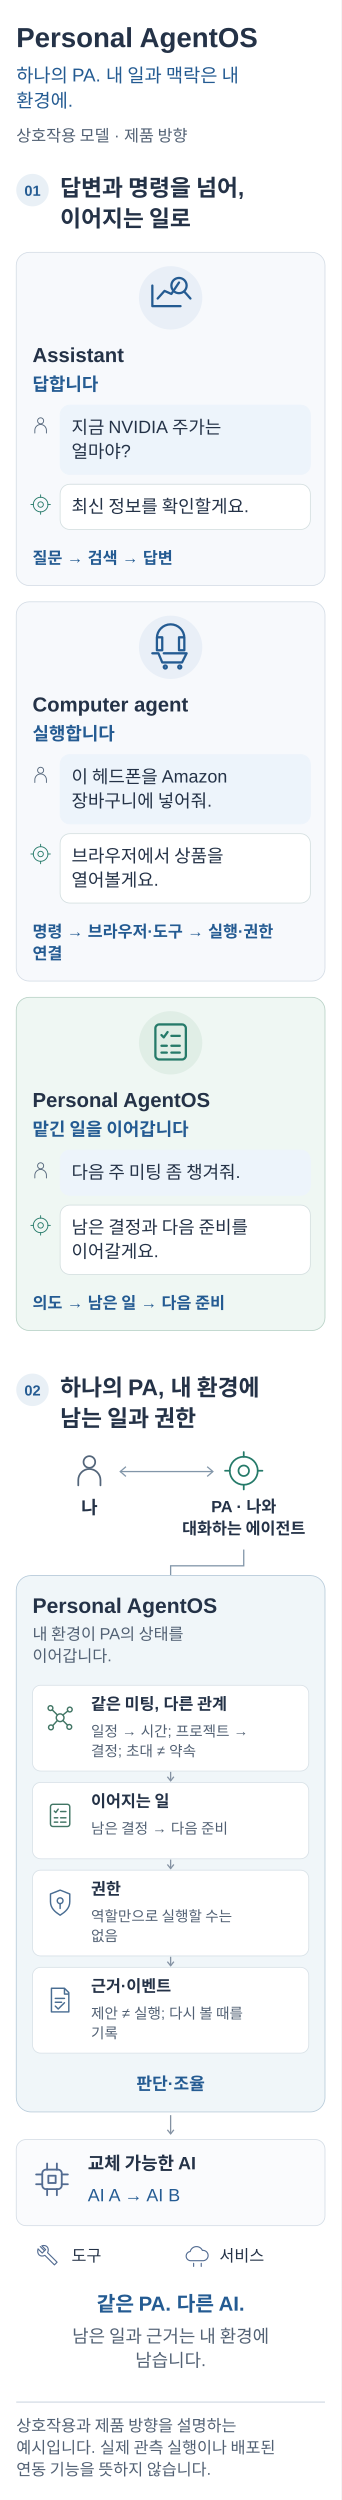
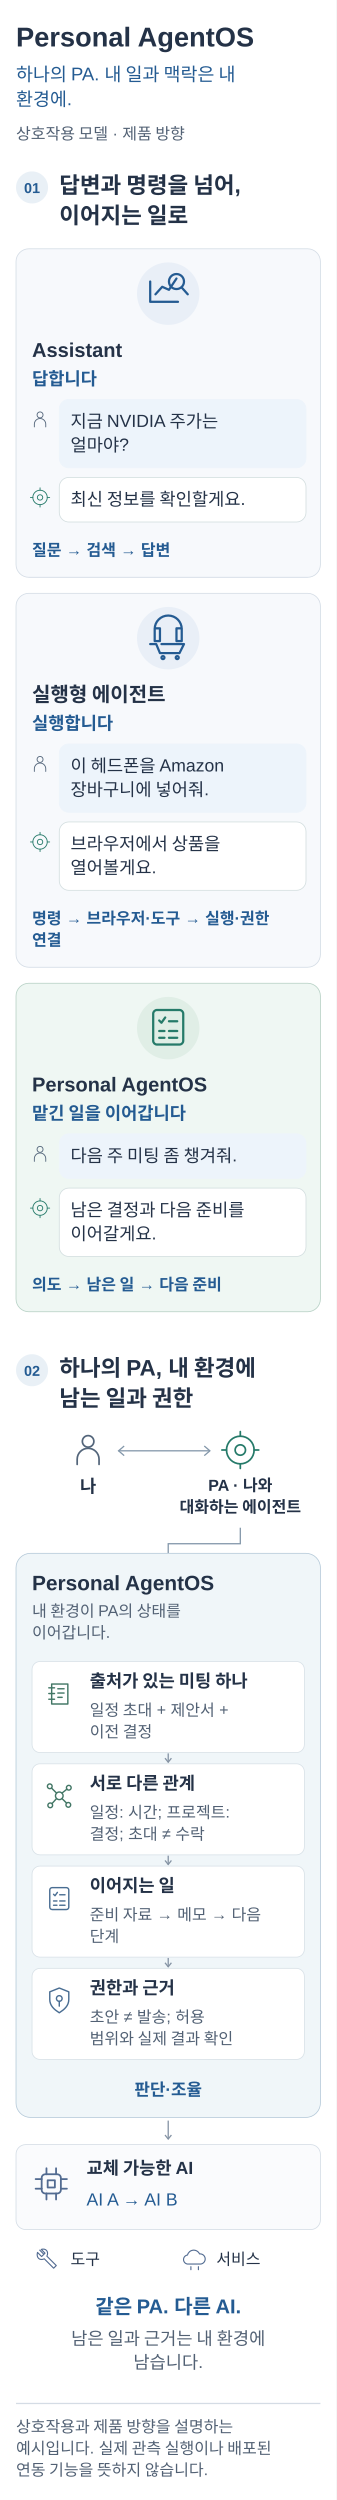
- <svg xmlns="http://www.w3.org/2000/svg" width="420" height="3077" viewBox="0 0 420 3077" role="img" aria-labelledby="title desc">
+ <svg xmlns="http://www.w3.org/2000/svg" width="420" height="3121" viewBox="0 0 420 3121" role="img" aria-labelledby="title desc">
  <style>text{font-family:Arial,"Noto Sans",sans-serif;fill:#243247} .bold{font-weight:700} .muted{fill:#526174} .blue{fill:#245b92}</style>
-   <rect width="420" height="3077" fill="#fff" />
+   <rect width="420" height="3121" fill="#fff" />
  <text x="20" y="58.0" font-size="34" class="bold" text-anchor="start">Personal AgentOS</text>
  <text x="20" y="100.9" font-size="23" class="blue" text-anchor="start">하나의 PA. 내 일과 맥락은 내</text>
  <text x="20" y="131.95" font-size="23" class="blue" text-anchor="start">환경에.</text>
  <text x="20" y="174.0" font-size="20" class="muted" text-anchor="start">상호작용 모델 · 제품 방향</text>
  <circle cx="40" cy="234.0" r="20" fill="#e9f0f6" stroke="none" />
  <text x="40" y="241.0" font-size="18" class="blue bold" text-anchor="middle">01</text>
  <text x="74" y="241.0" font-size="28" class="bold" text-anchor="start">답변과 명령을 넘어,</text>
  <text x="74" y="278.8" font-size="28" class="bold" text-anchor="start">이어지는 일로</text>
  <rect x="20" y="310.6" width="380" height="410.1" rx="16" fill="#f7f9fc" stroke="#d4dce5" />
  <circle cx="210.0" cy="366.6" r="39" fill="#e9eff7" stroke="none" />
  <g transform="translate(180.0 334.6) scale(0.9375)" fill="none" stroke="#245b92" stroke-width="3" stroke-linecap="round" stroke-linejoin="round">
    <path d="M8 45V18m0 27h37M15 35l9-10 9 4 10-15" />
    <circle cx="43" cy="18" r="10" />
    <path d="m50 26 8 9" />
  </g>
  <text x="40" y="445.6" font-size="25" class="bold" text-anchor="start">Assistant</text>
  <text x="40" y="480.6" font-size="22" class="blue bold" text-anchor="start">답합니다</text>
  <g transform="translate(38 511.6) scale(0.375)" fill="none" stroke="#53657a" stroke-width="3" stroke-linecap="round" stroke-linejoin="round">
    <circle cx="32" cy="17" r="10" />
    <path d="M13 57v-9a19 19 0 0 1 38 0v9" />
  </g>
  <rect x="74" y="498.6" width="308" height="85.4" rx="12" fill="#edf4fb" stroke="#edf4fb" />
  <text x="88" y="533.6" font-size="22" class="" text-anchor="start">지금 NVIDIA 주가는</text>
  <text x="88" y="563.3" font-size="22" class="" text-anchor="start">얼마야?</text>
  <g transform="translate(38 609.0) scale(0.375)" fill="none" stroke="#257a69" stroke-width="3" stroke-linecap="round" stroke-linejoin="round">
    <circle cx="32" cy="32" r="24" />
    <circle cx="32" cy="32" r="9" />
    <path d="M32 0v8m0 48v8M0 32h8m48 0h8" />
  </g>
  <rect x="74" y="596.0" width="308" height="55.7" rx="12" fill="#ffffff" stroke="#d3dedf" />
  <text x="88" y="631.0" font-size="22" class="" text-anchor="start">최신 정보를 확인할게요.</text>
  <text x="40" y="693.7" font-size="20" class="blue bold" text-anchor="start">질문 → 검색 → 답변</text>
  <rect x="20" y="740.7" width="380" height="466.8" rx="16" fill="#f7f9fc" stroke="#d4dce5" />
  <circle cx="210.0" cy="796.7" r="39" fill="#e9eff7" stroke="none" />
  <g transform="translate(180.0 764.7) scale(0.9375)" fill="none" stroke="#245b92" stroke-width="3" stroke-linecap="round" stroke-linejoin="round">
    <path d="M14 29v-7a18 18 0 0 1 36 0v7M14 21h7v17h-7zm29 0h7v17h-7zM8 42h8l5 12h26l6-12H23" />
    <circle cx="25" cy="60" r="2" />
    <circle cx="44" cy="60" r="2" />
  </g>
-   <text x="40" y="875.7" font-size="25" class="bold" text-anchor="start">Computer agent</text>
+   <text x="40" y="875.7" font-size="25" class="bold" text-anchor="start">실행형 에이전트</text>
  <text x="40" y="910.7" font-size="22" class="blue bold" text-anchor="start">실행합니다</text>
  <g transform="translate(38 941.7) scale(0.375)" fill="none" stroke="#53657a" stroke-width="3" stroke-linecap="round" stroke-linejoin="round">
    <circle cx="32" cy="17" r="10" />
    <path d="M13 57v-9a19 19 0 0 1 38 0v9" />
  </g>
  <rect x="74" y="928.7" width="308" height="85.4" rx="12" fill="#edf4fb" stroke="#edf4fb" />
  <text x="88" y="963.7" font-size="22" class="" text-anchor="start">이 헤드폰을 Amazon</text>
  <text x="88" y="993.4" font-size="22" class="" text-anchor="start">장바구니에 넣어줘.</text>
  <g transform="translate(38 1039.1) scale(0.375)" fill="none" stroke="#257a69" stroke-width="3" stroke-linecap="round" stroke-linejoin="round">
    <circle cx="32" cy="32" r="24" />
    <circle cx="32" cy="32" r="9" />
    <path d="M32 0v8m0 48v8M0 32h8m48 0h8" />
  </g>
  <rect x="74" y="1026.1" width="308" height="85.4" rx="12" fill="#ffffff" stroke="#d3dedf" />
  <text x="88" y="1061.1" font-size="22" class="" text-anchor="start">브라우저에서 상품을</text>
  <text x="88" y="1090.8" font-size="22" class="" text-anchor="start">열어볼게요.</text>
  <text x="40" y="1153.5" font-size="20" class="blue bold" text-anchor="start">명령 → 브라우저·도구 → 실행·권한</text>
  <text x="40" y="1180.5" font-size="20" class="blue bold" text-anchor="start">연결</text>
  <rect x="20" y="1227.5" width="380" height="410.1" rx="16" fill="#eff7f3" stroke="#b7d1c5" />
  <circle cx="210.0" cy="1283.5" r="39" fill="#e0eee6" stroke="none" />
  <g transform="translate(180.0 1251.5) scale(0.9375)" fill="none" stroke="#257a69" stroke-width="3" stroke-linecap="round" stroke-linejoin="round">
    <rect x="12" y="10" width="40" height="46" rx="5" />
    <path d="m20 24 3 3 5-7m5 5h11M20 38h7m6 0h11M20 47h7m6 0h11" />
  </g>
  <text x="40" y="1362.5" font-size="25" class="bold" text-anchor="start">Personal AgentOS</text>
  <text x="40" y="1397.5" font-size="22" class="blue bold" text-anchor="start">맡긴 일을 이어갑니다</text>
  <g transform="translate(38 1428.5) scale(0.375)" fill="none" stroke="#53657a" stroke-width="3" stroke-linecap="round" stroke-linejoin="round">
    <circle cx="32" cy="17" r="10" />
    <path d="M13 57v-9a19 19 0 0 1 38 0v9" />
  </g>
  <rect x="74" y="1415.5" width="308" height="55.7" rx="12" fill="#edf4fb" stroke="#edf4fb" />
  <text x="88" y="1450.5" font-size="22" class="" text-anchor="start">다음 주 미팅 좀 챙겨줘.</text>
  <g transform="translate(38 1496.2) scale(0.375)" fill="none" stroke="#257a69" stroke-width="3" stroke-linecap="round" stroke-linejoin="round">
    <circle cx="32" cy="32" r="24" />
    <circle cx="32" cy="32" r="9" />
    <path d="M32 0v8m0 48v8M0 32h8m48 0h8" />
  </g>
  <rect x="74" y="1483.2" width="308" height="85.4" rx="12" fill="#ffffff" stroke="#d3dedf" />
  <text x="88" y="1518.2" font-size="22" class="" text-anchor="start">남은 결정과 다음 준비를</text>
  <text x="88" y="1547.9" font-size="22" class="" text-anchor="start">이어갈게요.</text>
  <text x="40" y="1610.6" font-size="20" class="blue bold" text-anchor="start">의도 → 남은 일 → 다음 준비</text>
  <circle cx="40" cy="1710.6" r="20" fill="#e9f0f6" stroke="none" />
  <text x="40" y="1717.6" font-size="18" class="blue bold" text-anchor="middle">02</text>
  <text x="74" y="1717.6" font-size="28" class="bold" text-anchor="start">하나의 PA, 내 환경에</text>
  <text x="74" y="1755.4" font-size="28" class="bold" text-anchor="start">남는 일과 권한</text>
  <g transform="translate(87 1787.2) scale(0.71875)" fill="none" stroke="#53657a" stroke-width="3" stroke-linecap="round" stroke-linejoin="round">
    <circle cx="32" cy="17" r="10" />
    <path d="M13 57v-9a19 19 0 0 1 38 0v9" />
  </g>
  <g transform="translate(277 1787.2) scale(0.71875)" fill="none" stroke="#257a69" stroke-width="3" stroke-linecap="round" stroke-linejoin="round">
    <circle cx="32" cy="32" r="24" />
    <circle cx="32" cy="32" r="9" />
    <path d="M32 0v8m0 48v8M0 32h8m48 0h8" />
  </g>
  <path d="M148 1811.2H262" fill="none" stroke="#8296a9" stroke-width="1.6" />
  <path d="M155 1805.2L148 1811.2L155 1817.2M255 1805.2L262 1811.2L255 1817.2" fill="none" stroke="#8296a9" stroke-width="1.6" />
  <text x="110" y="1863.2" font-size="22" class="bold" text-anchor="middle">나</text>
  <text x="300" y="1861.2" font-size="20" class="bold" text-anchor="middle">PA · 나와</text>
  <text x="300" y="1888.2" font-size="20" class="bold" text-anchor="middle">대화하는 에이전트</text>
  <path d="M300 1907.2V1927.2H210.0V1939.2" fill="none" stroke="#8296a9" stroke-width="1.6" />
-   <rect x="20" y="1939.2" width="380" height="660.15" rx="18" fill="#f0f6f9" stroke="#b6cad9" />
+   <rect x="20" y="1939.2" width="380" height="704.15" rx="18" fill="#f0f6f9" stroke="#b6cad9" />
  <text x="40" y="1985.2" font-size="26" class="bold" text-anchor="start">Personal AgentOS</text>
  <text x="40" y="2018.2" font-size="20" class="muted" text-anchor="start">내 환경이 PA의 상태를</text>
  <text x="40" y="2045.2" font-size="20" class="muted" text-anchor="start">이어갑니다.</text>
-   <rect x="40" y="2074.2" width="340" height="105.6" rx="10" fill="#fff" stroke="#d8e1e7" />
+   <rect x="40" y="2074.2" width="340" height="113.7" rx="10" fill="#fff" stroke="#d8e1e7" />
  <g transform="translate(55 2095.2) scale(0.59375)" fill="none" stroke="#427665" stroke-width="3" stroke-linecap="round" stroke-linejoin="round">
+     <path d="M16 12h34v42H16zM10 20h12m-12 12h12m-12 12h12M29 22h13m-13 9h13m-13 9h9" />
+   </g>
+   <text x="112" y="2106.2" font-size="22" class="bold" text-anchor="start">출처가 있는 미팅 하나</text>
+   <text x="112" y="2141.9" font-size="20" class="muted" text-anchor="start">일정 초대 + 제안서 +</text>
+   <text x="112" y="2168.9" font-size="20" class="muted" text-anchor="start">이전 결정</text>
+   <path d="M210.0 2188.9 L210.0 2199.9" fill="none" stroke="#8492a3" stroke-width="1.6" />
+   <path d="M206.0 2194.9 L210.0 2199.9 L214.0 2194.9" fill="none" stroke="#8492a3" stroke-width="1.6" />
+   <rect x="40" y="2201.9" width="340" height="113.7" rx="10" fill="#fff" stroke="#d8e1e7" />
+   <g transform="translate(55 2222.9) scale(0.59375)" fill="none" stroke="#427665" stroke-width="3" stroke-linecap="round" stroke-linejoin="round">
    <circle cx="32" cy="32" r="8" />
    <circle cx="12" cy="12" r="5" />
    <circle cx="52" cy="15" r="5" />
    <circle cx="13" cy="52" r="5" />
    <circle cx="51" cy="51" r="5" />
    <path d="m16 16 10 10m12 0 10-8M17 48l9-10m12 0 9 9" />
  </g>
-   <text x="112" y="2104.2" font-size="20" class="bold" text-anchor="start">같은 미팅, 다른 관계</text>
-   <text x="112" y="2137.2" font-size="18" class="muted" text-anchor="start">일정 → 시간; 프로젝트 →</text>
-   <text x="112" y="2161.5" font-size="18" class="muted" text-anchor="start">결정; 초대 ≠ 약속</text>
-   <path d="M210.0 2180.8 L210.0 2191.8" fill="none" stroke="#8492a3" stroke-width="1.6" />
-   <path d="M206.0 2186.8 L210.0 2191.8 L214.0 2186.8" fill="none" stroke="#8492a3" stroke-width="1.6" />
-   <rect x="40" y="2193.8" width="340" height="94" rx="10" fill="#fff" stroke="#d8e1e7" />
-   <g transform="translate(55 2214.8) scale(0.59375)" fill="none" stroke="#427665" stroke-width="3" stroke-linecap="round" stroke-linejoin="round">
+   <text x="112" y="2233.9" font-size="22" class="bold" text-anchor="start">서로 다른 관계</text>
+   <text x="112" y="2269.6" font-size="20" class="muted" text-anchor="start">일정: 시간; 프로젝트:</text>
+   <text x="112" y="2296.6" font-size="20" class="muted" text-anchor="start">결정; 초대 ≠ 수락</text>
+   <path d="M210.0 2316.6 L210.0 2327.6" fill="none" stroke="#8492a3" stroke-width="1.6" />
+   <path d="M206.0 2322.6 L210.0 2327.6 L214.0 2322.6" fill="none" stroke="#8492a3" stroke-width="1.6" />
+   <rect x="40" y="2329.6" width="340" height="113.7" rx="10" fill="#fff" stroke="#d8e1e7" />
+   <g transform="translate(55 2350.6) scale(0.59375)" fill="none" stroke="#496d92" stroke-width="3" stroke-linecap="round" stroke-linejoin="round">
    <rect x="12" y="10" width="40" height="46" rx="5" />
    <path d="m20 24 3 3 5-7m5 5h11M20 38h7m6 0h11M20 47h7m6 0h11" />
  </g>
-   <text x="112" y="2223.8" font-size="20" class="bold" text-anchor="start">이어지는 일</text>
-   <text x="112" y="2256.8" font-size="18" class="muted" text-anchor="start">남은 결정 → 다음 준비</text>
-   <path d="M210.0 2288.8 L210.0 2299.8" fill="none" stroke="#8492a3" stroke-width="1.6" />
-   <path d="M206.0 2294.8 L210.0 2299.8 L214.0 2294.8" fill="none" stroke="#8492a3" stroke-width="1.6" />
-   <rect x="40" y="2301.8" width="340" height="105.6" rx="10" fill="#fff" stroke="#d8e1e7" />
-   <g transform="translate(55 2322.8) scale(0.59375)" fill="none" stroke="#496d92" stroke-width="3" stroke-linecap="round" stroke-linejoin="round">
+   <text x="112" y="2361.6" font-size="22" class="bold" text-anchor="start">이어지는 일</text>
+   <text x="112" y="2397.3" font-size="20" class="muted" text-anchor="start">준비 자료 → 메모 → 다음</text>
+   <text x="112" y="2424.3" font-size="20" class="muted" text-anchor="start">단계</text>
+   <path d="M210.0 2444.3 L210.0 2455.3" fill="none" stroke="#8492a3" stroke-width="1.6" />
+   <path d="M206.0 2450.3 L210.0 2455.3 L214.0 2450.3" fill="none" stroke="#8492a3" stroke-width="1.6" />
+   <rect x="40" y="2457.3" width="340" height="113.7" rx="10" fill="#fff" stroke="#d8e1e7" />
+   <g transform="translate(55 2478.3) scale(0.59375)" fill="none" stroke="#496d92" stroke-width="3" stroke-linecap="round" stroke-linejoin="round">
    <path d="M32 6 52 14v16c0 13-9 21-20 28-11-7-20-15-20-28V14z" />
    <circle cx="32" cy="28" r="6" />
    <path d="M32 34v10" />
  </g>
-   <text x="112" y="2331.8" font-size="20" class="bold" text-anchor="start">권한</text>
-   <text x="112" y="2364.8" font-size="18" class="muted" text-anchor="start">역할만으로 실행할 수는</text>
-   <text x="112" y="2389.1" font-size="18" class="muted" text-anchor="start">없음</text>
-   <path d="M210.0 2408.4 L210.0 2419.4" fill="none" stroke="#8492a3" stroke-width="1.6" />
-   <path d="M206.0 2414.4 L210.0 2419.4 L214.0 2414.4" fill="none" stroke="#8492a3" stroke-width="1.6" />
-   <rect x="40" y="2421.4" width="340" height="105.6" rx="10" fill="#fff" stroke="#d8e1e7" />
-   <g transform="translate(55 2442.4) scale(0.59375)" fill="none" stroke="#496d92" stroke-width="3" stroke-linecap="round" stroke-linejoin="round">
-     <path d="M14 8h27l9 9v40H14zM41 8v12h9M22 29h19m-19 8h13m-13 8 6 6 13-13" />
-   </g>
-   <text x="112" y="2451.4" font-size="20" class="bold" text-anchor="start">근거·이벤트</text>
-   <text x="112" y="2484.4" font-size="18" class="muted" text-anchor="start">제안 ≠ 실행; 다시 볼 때를</text>
-   <text x="112" y="2508.7" font-size="18" class="muted" text-anchor="start">기록</text>
-   <text x="210.0" y="2572.0" font-size="21" class="blue bold" text-anchor="middle">판단·조율</text>
-   <path d="M210.0 2603.35 L210.0 2626.35" fill="none" stroke="#8492a3" stroke-width="1.6" />
-   <path d="M206.0 2621.35 L210.0 2626.35 L214.0 2621.35" fill="none" stroke="#8492a3" stroke-width="1.6" />
-   <rect x="20" y="2633.35" width="380" height="106" rx="12" fill="#fafbfd" stroke="#d4dce5" />
-   <g transform="translate(40 2658.35) scale(0.75)" fill="none" stroke="#526b91" stroke-width="3" stroke-linecap="round" stroke-linejoin="round">
+   <text x="112" y="2489.3" font-size="22" class="bold" text-anchor="start">권한과 근거</text>
+   <text x="112" y="2525" font-size="20" class="muted" text-anchor="start">초안 ≠ 발송; 허용</text>
+   <text x="112" y="2552" font-size="20" class="muted" text-anchor="start">범위와 실제 결과 확인</text>
+   <text x="210.0" y="2616.0" font-size="21" class="blue bold" text-anchor="middle">판단·조율</text>
+   <path d="M210.0 2647.35 L210.0 2670.35" fill="none" stroke="#8492a3" stroke-width="1.6" />
+   <path d="M206.0 2665.35 L210.0 2670.35 L214.0 2665.35" fill="none" stroke="#8492a3" stroke-width="1.6" />
+   <rect x="20" y="2677.35" width="380" height="106" rx="12" fill="#fafbfd" stroke="#d4dce5" />
+   <g transform="translate(40 2702.35) scale(0.75)" fill="none" stroke="#526b91" stroke-width="3" stroke-linecap="round" stroke-linejoin="round">
    <rect x="16" y="16" width="32" height="32" rx="6" />
    <path d="M24 6v10m16-10v10M24 48v10m16-10v10M6 24h10M6 40h10m32-16h10M48 40h10M26 26h12v12H26z" />
  </g>
-   <text x="108" y="2670.35" font-size="22" class="bold" text-anchor="start">교체 가능한 AI</text>
-   <text x="108" y="2709.35" font-size="22" class="blue" text-anchor="start">AI A  →  AI B</text>
-   <g transform="translate(44 2761.35) scale(0.46875)" fill="none" stroke="#526b91" stroke-width="3" stroke-linecap="round" stroke-linejoin="round">
+   <text x="108" y="2714.35" font-size="22" class="bold" text-anchor="start">교체 가능한 AI</text>
+   <text x="108" y="2753.35" font-size="22" class="blue" text-anchor="start">AI A  →  AI B</text>
+   <g transform="translate(44 2805.35) scale(0.46875)" fill="none" stroke="#526b91" stroke-width="3" stroke-linecap="round" stroke-linejoin="round">
    <path d="m12 8 11 11-6 6L6 14c-4 14 6 23 18 17l25 25 7-7-25-25C37 12 28 2 16 6l10 10-7 7" />
  </g>
-   <text x="88" y="2783.35" font-size="20" class="" text-anchor="start">도구</text>
-   <g transform="translate(228 2761.35) scale(0.46875)" fill="none" stroke="#526b91" stroke-width="3" stroke-linecap="round" stroke-linejoin="round">
+   <text x="88" y="2827.35" font-size="20" class="" text-anchor="start">도구</text>
+   <g transform="translate(228 2805.35) scale(0.46875)" fill="none" stroke="#526b91" stroke-width="3" stroke-linecap="round" stroke-linejoin="round">
    <path d="M16 45a12 12 0 0 1-3-24 17 17 0 0 1 32-3 13 13 0 0 1 3 27H16zM22 52v8m20-8v8" />
  </g>
-   <text x="270" y="2783.35" font-size="20" class="" text-anchor="start">서비스</text>
-   <text x="210.0" y="2844.35" font-size="25" class="blue bold" text-anchor="middle">같은 PA. 다른 AI.</text>
-   <text x="210.0" y="2883.1" font-size="22" class="muted" text-anchor="middle">남은 일과 근거는 내 환경에</text>
-   <text x="210.0" y="2912.8" font-size="22" class="muted" text-anchor="middle">남습니다.</text>
-   <path d="M20 2956.5H400" fill="none" stroke="#d4dce5" stroke-width="1.6" />
-   <text x="20" y="2992.5" font-size="20" class="muted" text-anchor="start">상호작용과 제품 방향을 설명하는</text>
-   <text x="20" y="3019.5" font-size="20" class="muted" text-anchor="start">예시입니다. 실제 관측 실행이나 배포된</text>
-   <text x="20" y="3046.5" font-size="20" class="muted" text-anchor="start">연동 기능을 뜻하지 않습니다.</text>
+   <text x="270" y="2827.35" font-size="20" class="" text-anchor="start">서비스</text>
+   <text x="210.0" y="2888.35" font-size="25" class="blue bold" text-anchor="middle">같은 PA. 다른 AI.</text>
+   <text x="210.0" y="2927.1" font-size="22" class="muted" text-anchor="middle">남은 일과 근거는 내 환경에</text>
+   <text x="210.0" y="2956.8" font-size="22" class="muted" text-anchor="middle">남습니다.</text>
+   <path d="M20 3000.5H400" fill="none" stroke="#d4dce5" stroke-width="1.6" />
+   <text x="20" y="3036.5" font-size="20" class="muted" text-anchor="start">상호작용과 제품 방향을 설명하는</text>
+   <text x="20" y="3063.5" font-size="20" class="muted" text-anchor="start">예시입니다. 실제 관측 실행이나 배포된</text>
+   <text x="20" y="3090.5" font-size="20" class="muted" text-anchor="start">연동 기능을 뜻하지 않습니다.</text>
</svg>
